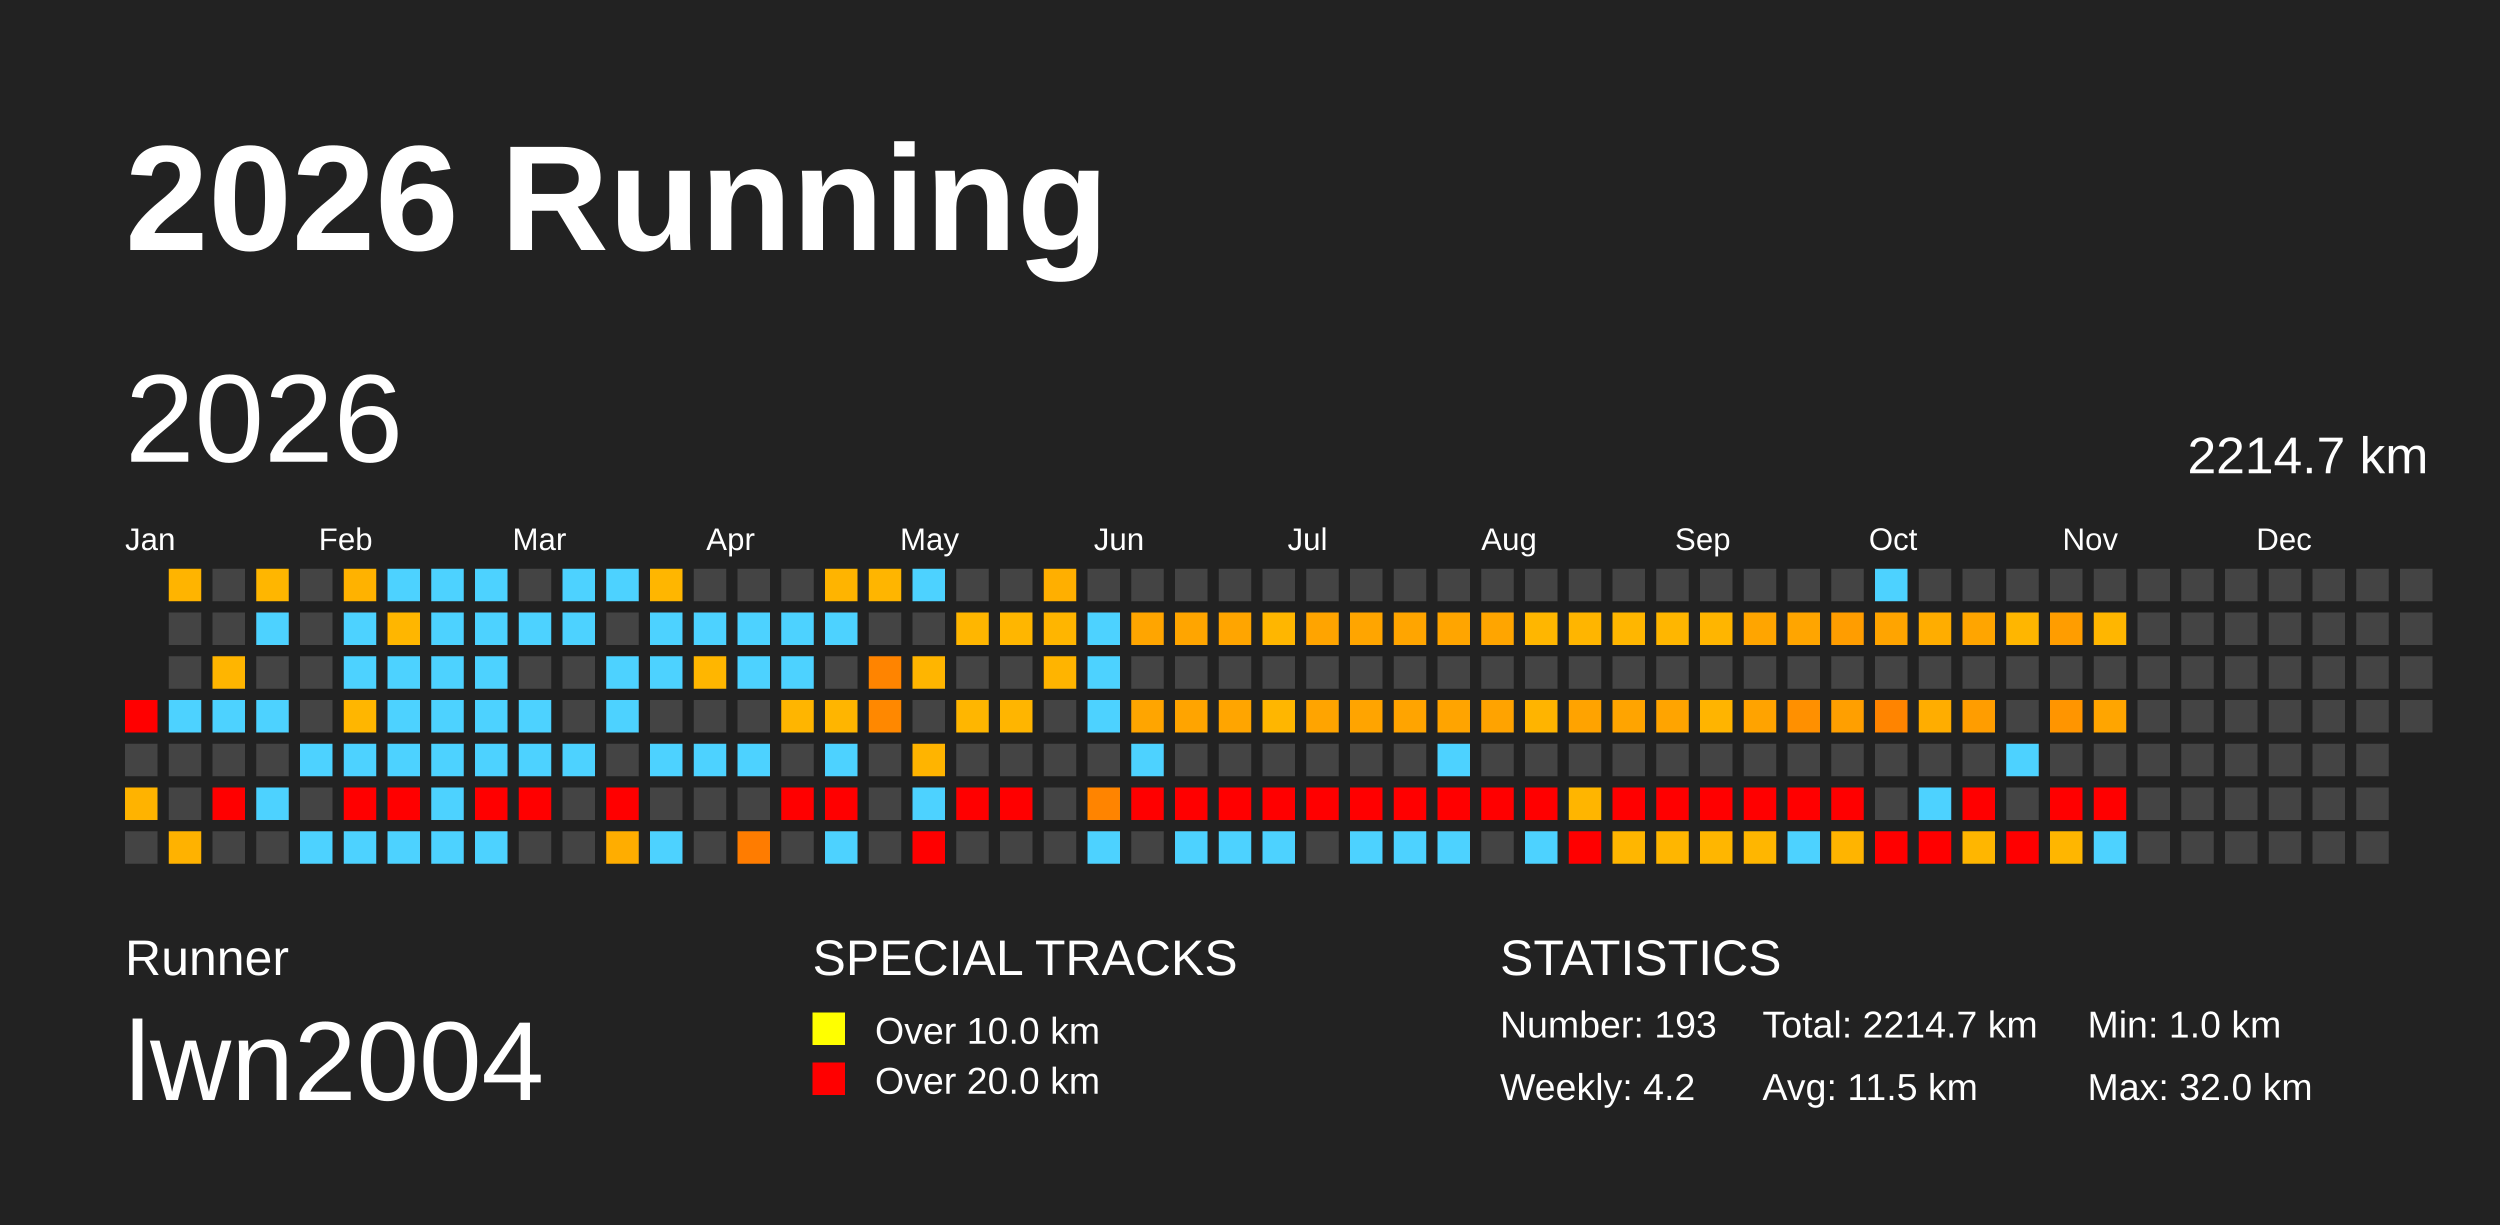
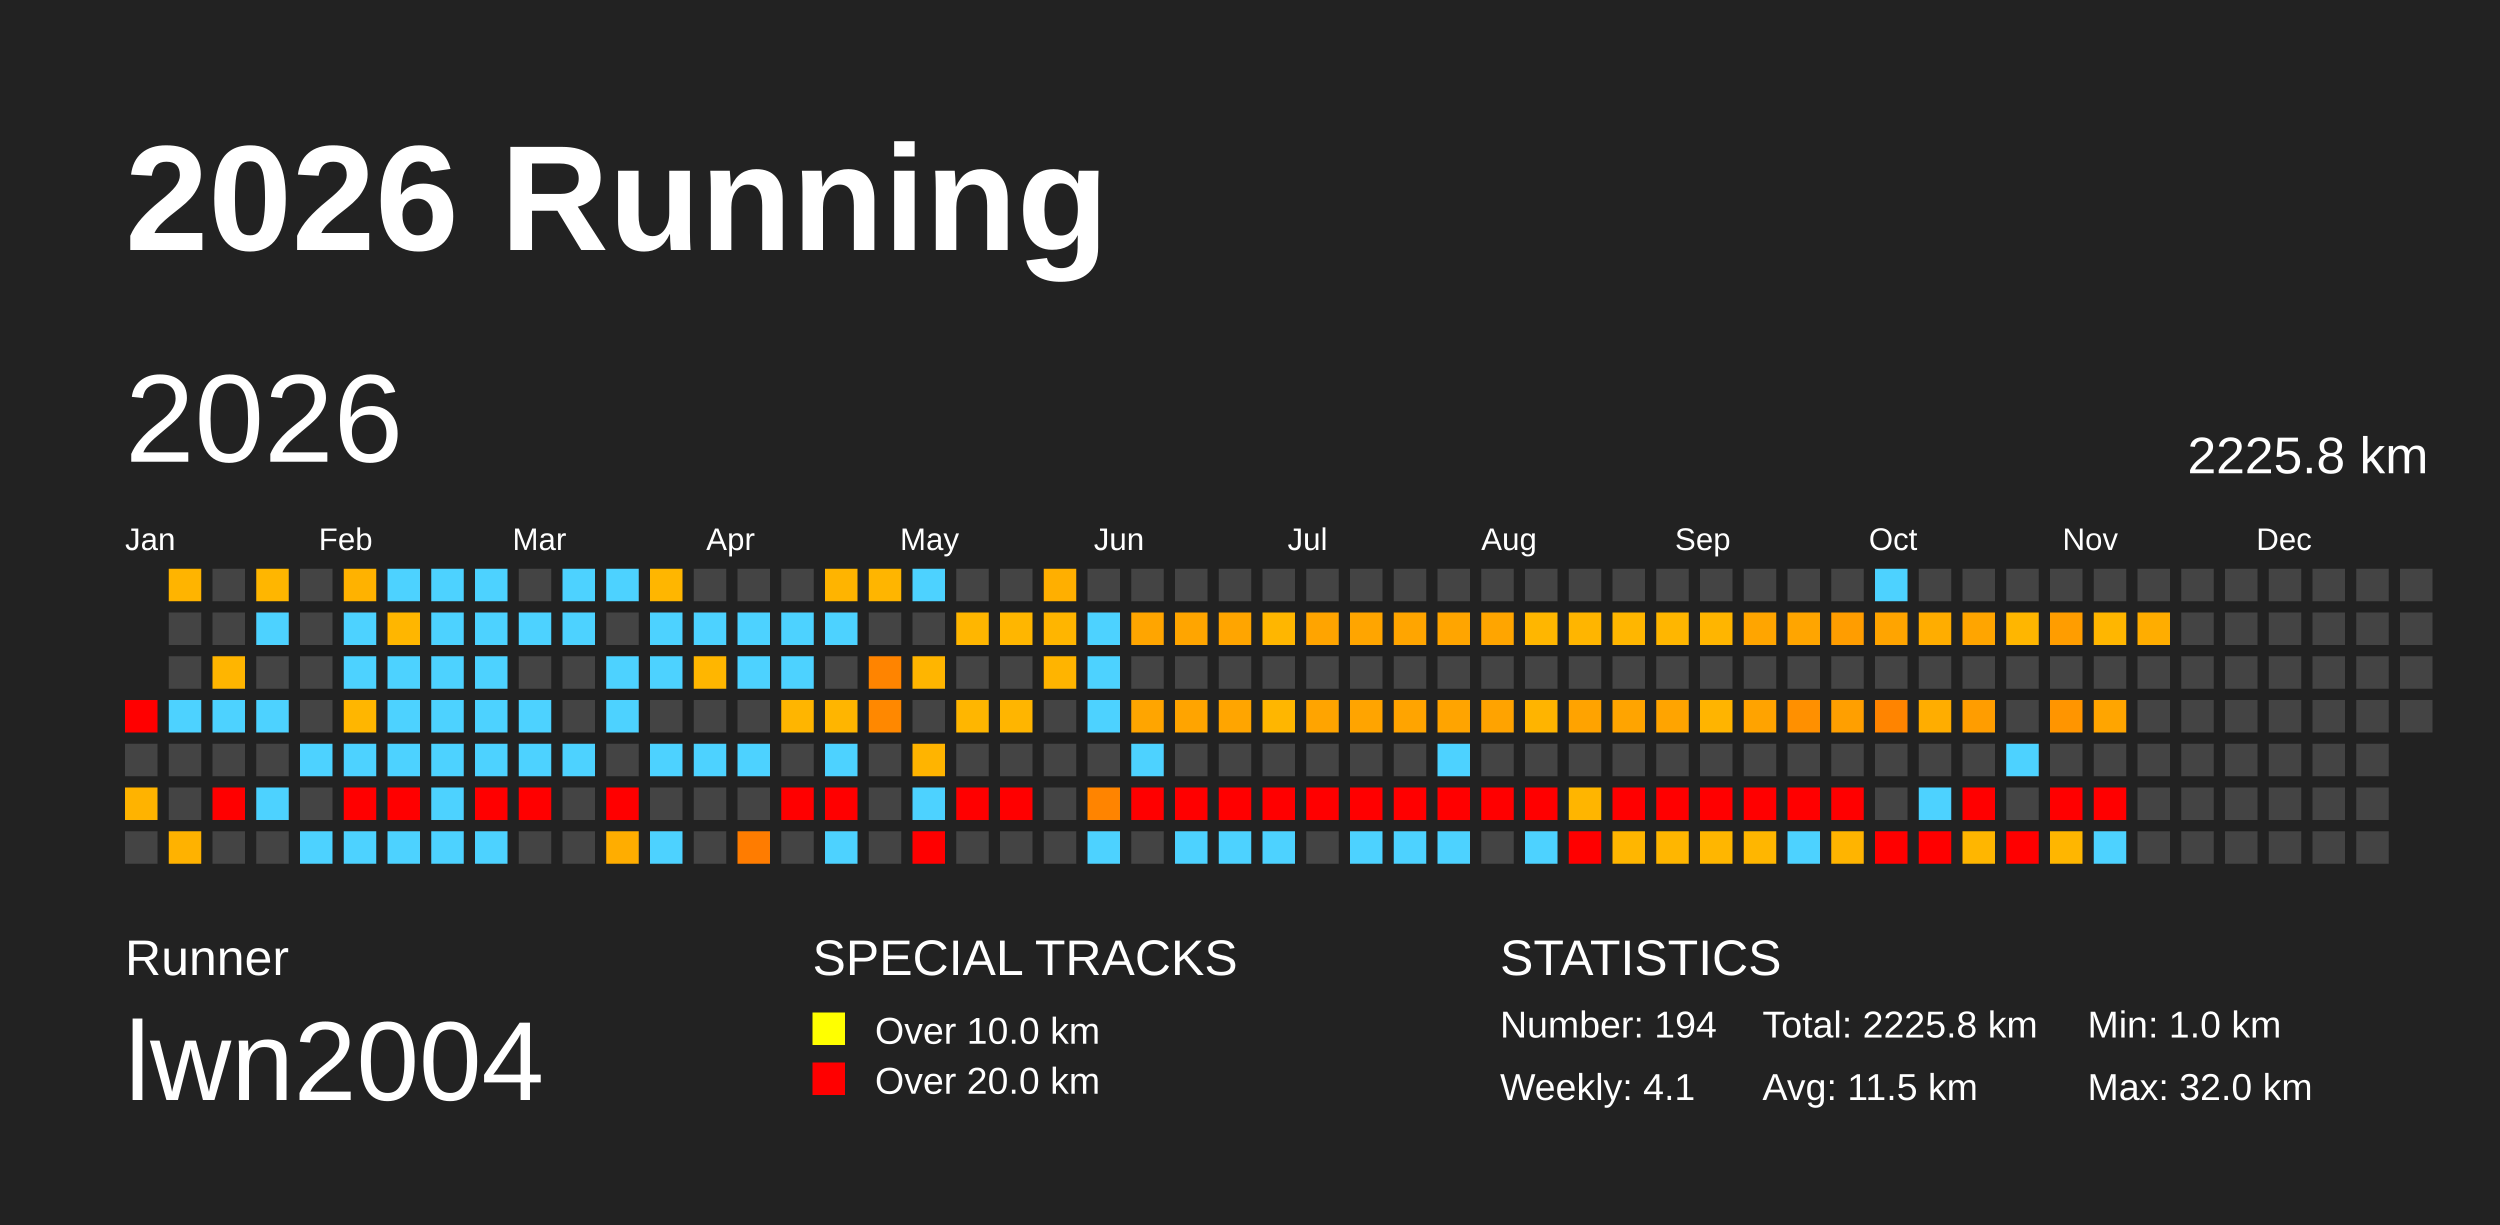
<svg xmlns="http://www.w3.org/2000/svg" baseProfile="full" height="98mm" version="1.1" viewBox="0,0,200,98" width="200mm">
  <defs>
    <pattern height="2" id="indoor-stripe" patternUnits="userSpaceOnUse" width="2">
      <line stroke="white" stroke-opacity="0.45" stroke-width="0.5" x1="0" x2="2" y1="2" y2="0" />
    </pattern>
  </defs>
  <rect fill="#222222" height="98" width="200" x="0" y="0" />
  <text fill="#FFFFFF" style="font-size:12px; font-family:Arial; font-weight:bold;" x="10" y="20">2026 Running</text>
  <text fill="#FFFFFF" style="font-size:4px; font-family:Arial" x="10" y="78">Runner</text>
  <text fill="#FFFFFF" style="font-size:9px; font-family:Arial" x="10" y="88">lwn2004</text>
  <text fill="#FFFFFF" style="font-size:4px; font-family:Arial" x="65" y="78">SPECIAL TRACKS</text>
  <rect fill="yellow" height="2.6" width="2.6" x="65" y="81" />
  <text fill="#FFFFFF" style="font-size:3px; font-family:Arial" x="70" y="83.5">Over 10.0 km</text>
  <rect fill="red" height="2.6" width="2.6" x="65" y="85" />
  <text fill="#FFFFFF" style="font-size:3px; font-family:Arial" x="70" y="87.5">Over 20.0 km</text>
  <text fill="#FFFFFF" style="font-size:4px; font-family:Arial" x="120" y="78">STATISTICS</text>
-   <text fill="#FFFFFF" style="font-size:3px; font-family:Arial" x="120" y="83">Number: 193</text>
-   <text fill="#FFFFFF" style="font-size:3px; font-family:Arial" x="120" y="88">Weekly: 4.2</text>
-   <text fill="#FFFFFF" style="font-size:3px; font-family:Arial" x="141" y="83">Total: 2214.7 km</text>
+   <text fill="#FFFFFF" style="font-size:3px; font-family:Arial" x="120" y="83">Number: 194</text>
+   <text fill="#FFFFFF" style="font-size:3px; font-family:Arial" x="120" y="88">Weekly: 4.1</text>
+   <text fill="#FFFFFF" style="font-size:3px; font-family:Arial" x="141" y="83">Total: 2225.8 km</text>
  <text fill="#FFFFFF" style="font-size:3px; font-family:Arial" x="141" y="88">Avg: 11.5 km</text>
  <text fill="#FFFFFF" style="font-size:3px; font-family:Arial" x="167" y="83">Min: 1.0 km</text>
  <text fill="#FFFFFF" style="font-size:3px; font-family:Arial" x="167" y="88">Max: 32.0 km</text>
  <text dominant-baseline="hanging" fill="#FFFFFF" style="font-size:10.0px; font-family:Arial;" x="10" y="30">2026</text>
-   <text dominant-baseline="hanging" fill="#FFFFFF" style="font-size:4.125px; font-family:Arial;" x="175" y="35">2214.7 km</text>
+   <text dominant-baseline="hanging" fill="#FFFFFF" style="font-size:4.125px; font-family:Arial;" x="175" y="35">2225.8 km</text>
  <text fill="#FFFFFF" style="font-size:2.5px; font-family:Arial" x="10.0" y="44">Jan</text>
  <text fill="#FFFFFF" style="font-size:2.5px; font-family:Arial" x="25.5" y="44">Feb</text>
  <text fill="#FFFFFF" style="font-size:2.5px; font-family:Arial" x="41.0" y="44">Mar</text>
  <text fill="#FFFFFF" style="font-size:2.5px; font-family:Arial" x="56.5" y="44">Apr</text>
  <text fill="#FFFFFF" style="font-size:2.5px; font-family:Arial" x="72.0" y="44">May</text>
  <text fill="#FFFFFF" style="font-size:2.5px; font-family:Arial" x="87.5" y="44">Jun</text>
  <text fill="#FFFFFF" style="font-size:2.5px; font-family:Arial" x="103.0" y="44">Jul</text>
  <text fill="#FFFFFF" style="font-size:2.5px; font-family:Arial" x="118.5" y="44">Aug</text>
  <text fill="#FFFFFF" style="font-size:2.5px; font-family:Arial" x="134.0" y="44">Sep</text>
  <text fill="#FFFFFF" style="font-size:2.5px; font-family:Arial" x="149.5" y="44">Oct</text>
  <text fill="#FFFFFF" style="font-size:2.5px; font-family:Arial" x="165.0" y="44">Nov</text>
  <text fill="#FFFFFF" style="font-size:2.5px; font-family:Arial" x="180.5" y="44">Dec</text>
  <rect fill="red" height="2.6" width="2.6" x="10.0" y="56.0" />
  <rect fill="#444444" height="2.6" width="2.6" x="10.0" y="59.5" />
  <rect fill="#ffb300" height="2.6" width="2.6" x="10.0" y="63.0" />
  <rect fill="#444444" height="2.6" width="2.6" x="10.0" y="66.5" />
  <rect fill="#ffb400" height="2.6" width="2.6" x="13.5" y="45.5" />
  <rect fill="#444444" height="2.6" width="2.6" x="13.5" y="49.0" />
  <rect fill="#444444" height="2.6" width="2.6" x="13.5" y="52.5" />
  <rect fill="#4dd2ff" height="2.6" width="2.6" x="13.5" y="56.0" />
  <rect fill="#444444" height="2.6" width="2.6" x="13.5" y="59.5" />
  <rect fill="#444444" height="2.6" width="2.6" x="13.5" y="63.0" />
  <rect fill="#ffb200" height="2.6" width="2.6" x="13.5" y="66.5" />
  <rect fill="#444444" height="2.6" width="2.6" x="17.0" y="45.5" />
  <rect fill="#444444" height="2.6" width="2.6" x="17.0" y="49.0" />
  <rect fill="#ffb500" height="2.6" width="2.6" x="17.0" y="52.5" />
  <rect fill="#4dd2ff" height="2.6" width="2.6" x="17.0" y="56.0" />
  <rect fill="#444444" height="2.6" width="2.6" x="17.0" y="59.5" />
  <rect fill="red" height="2.6" width="2.6" x="17.0" y="63.0" />
  <rect fill="#444444" height="2.6" width="2.6" x="17.0" y="66.5" />
  <rect fill="#ffb600" height="2.6" width="2.6" x="20.5" y="45.5" />
  <rect fill="#4dd2ff" height="2.6" width="2.6" x="20.5" y="49.0" />
  <rect fill="#444444" height="2.6" width="2.6" x="20.5" y="52.5" />
  <rect fill="#4dd2ff" height="2.6" width="2.6" x="20.5" y="56.0" />
  <rect fill="#444444" height="2.6" width="2.6" x="20.5" y="59.5" />
  <rect fill="#4dd2ff" height="2.6" width="2.6" x="20.5" y="63.0" />
  <rect fill="#444444" height="2.6" width="2.6" x="20.5" y="66.5" />
  <rect fill="#444444" height="2.6" width="2.6" x="24.0" y="45.5" />
  <rect fill="#444444" height="2.6" width="2.6" x="24.0" y="49.0" />
  <rect fill="#444444" height="2.6" width="2.6" x="24.0" y="52.5" />
  <rect fill="#444444" height="2.6" width="2.6" x="24.0" y="56.0" />
  <rect fill="#4dd2ff" height="2.6" width="2.6" x="24.0" y="59.5" />
  <rect fill="#444444" height="2.6" width="2.6" x="24.0" y="63.0" />
  <rect fill="#4dd2ff" height="2.6" width="2.6" x="24.0" y="66.5" />
  <rect fill="#ffb200" height="2.6" width="2.6" x="27.5" y="45.5" />
  <rect fill="#4dd2ff" height="2.6" width="2.6" x="27.5" y="49.0" />
  <rect fill="#4dd2ff" height="2.6" width="2.6" x="27.5" y="52.5" />
  <rect fill="#ffb600" height="2.6" width="2.6" x="27.5" y="56.0" />
  <rect fill="#4dd2ff" height="2.6" width="2.6" x="27.5" y="59.5" />
  <rect fill="red" height="2.6" width="2.6" x="27.5" y="63.0" />
  <rect fill="#4dd2ff" height="2.6" width="2.6" x="27.5" y="66.5" />
  <rect fill="#4dd2ff" height="2.6" width="2.6" x="31.0" y="45.5" />
  <rect fill="#ffb600" height="2.6" width="2.6" x="31.0" y="49.0" />
  <rect fill="#4dd2ff" height="2.6" width="2.6" x="31.0" y="52.5" />
  <rect fill="#4dd2ff" height="2.6" width="2.6" x="31.0" y="56.0" />
  <rect fill="#4dd2ff" height="2.6" width="2.6" x="31.0" y="59.5" />
  <rect fill="red" height="2.6" width="2.6" x="31.0" y="63.0" />
  <rect fill="#4dd2ff" height="2.6" width="2.6" x="31.0" y="66.5" />
  <rect fill="#4dd2ff" height="2.6" width="2.6" x="34.5" y="45.5" />
  <rect fill="#4dd2ff" height="2.6" width="2.6" x="34.5" y="49.0" />
  <rect fill="#4dd2ff" height="2.6" width="2.6" x="34.5" y="52.5" />
  <rect fill="#4dd2ff" height="2.6" width="2.6" x="34.5" y="56.0" />
  <rect fill="#4dd2ff" height="2.6" width="2.6" x="34.5" y="59.5" />
  <rect fill="#4dd2ff" height="2.6" width="2.6" x="34.5" y="63.0" />
  <rect fill="#4dd2ff" height="2.6" width="2.6" x="34.5" y="66.5" />
  <rect fill="#4dd2ff" height="2.6" width="2.6" x="38.0" y="45.5" />
  <rect fill="#4dd2ff" height="2.6" width="2.6" x="38.0" y="49.0" />
  <rect fill="#4dd2ff" height="2.6" width="2.6" x="38.0" y="52.5" />
  <rect fill="#4dd2ff" height="2.6" width="2.6" x="38.0" y="56.0" />
  <rect fill="#4dd2ff" height="2.6" width="2.6" x="38.0" y="59.5" />
  <rect fill="red" height="2.6" width="2.6" x="38.0" y="63.0" />
  <rect fill="#4dd2ff" height="2.6" width="2.6" x="38.0" y="66.5" />
  <rect fill="#444444" height="2.6" width="2.6" x="41.5" y="45.5" />
  <rect fill="#4dd2ff" height="2.6" width="2.6" x="41.5" y="49.0" />
  <rect fill="#444444" height="2.6" width="2.6" x="41.5" y="52.5" />
  <rect fill="#4dd2ff" height="2.6" width="2.6" x="41.5" y="56.0" />
  <rect fill="#4dd2ff" height="2.6" width="2.6" x="41.5" y="59.5" />
  <rect fill="red" height="2.6" width="2.6" x="41.5" y="63.0" />
  <rect fill="#444444" height="2.6" width="2.6" x="41.5" y="66.5" />
  <rect fill="#4dd2ff" height="2.6" width="2.6" x="45.0" y="45.5" />
  <rect fill="#4dd2ff" height="2.6" width="2.6" x="45.0" y="49.0" />
  <rect fill="#444444" height="2.6" width="2.6" x="45.0" y="52.5" />
  <rect fill="#444444" height="2.6" width="2.6" x="45.0" y="56.0" />
  <rect fill="#4dd2ff" height="2.6" width="2.6" x="45.0" y="59.5" />
  <rect fill="#444444" height="2.6" width="2.6" x="45.0" y="63.0" />
  <rect fill="#444444" height="2.6" width="2.6" x="45.0" y="66.5" />
  <rect fill="#4dd2ff" height="2.6" width="2.6" x="48.5" y="45.5" />
  <rect fill="#444444" height="2.6" width="2.6" x="48.5" y="49.0" />
  <rect fill="#4dd2ff" height="2.6" width="2.6" x="48.5" y="52.5" />
  <rect fill="#4dd2ff" height="2.6" width="2.6" x="48.5" y="56.0" />
  <rect fill="#444444" height="2.6" width="2.6" x="48.5" y="59.5" />
  <rect fill="red" height="2.6" width="2.6" x="48.5" y="63.0" />
  <rect fill="#ffad00" height="2.6" width="2.6" x="48.5" y="66.5" />
  <rect fill="#ffb600" height="2.6" width="2.6" x="52.0" y="45.5" />
  <rect fill="#4dd2ff" height="2.6" width="2.6" x="52.0" y="49.0" />
  <rect fill="#4dd2ff" height="2.6" width="2.6" x="52.0" y="52.5" />
  <rect fill="#444444" height="2.6" width="2.6" x="52.0" y="56.0" />
  <rect fill="#4dd2ff" height="2.6" width="2.6" x="52.0" y="59.5" />
  <rect fill="#444444" height="2.6" width="2.6" x="52.0" y="63.0" />
  <rect fill="#4dd2ff" height="2.6" width="2.6" x="52.0" y="66.5" />
  <rect fill="#444444" height="2.6" width="2.6" x="55.5" y="45.5" />
  <rect fill="#4dd2ff" height="2.6" width="2.6" x="55.5" y="49.0" />
  <rect fill="#ffb600" height="2.6" width="2.6" x="55.5" y="52.5" />
  <rect fill="#444444" height="2.6" width="2.6" x="55.5" y="56.0" />
  <rect fill="#4dd2ff" height="2.6" width="2.6" x="55.5" y="59.5" />
  <rect fill="#444444" height="2.6" width="2.6" x="55.5" y="63.0" />
  <rect fill="#444444" height="2.6" width="2.6" x="55.5" y="66.5" />
  <rect fill="#444444" height="2.6" width="2.6" x="59.0" y="45.5" />
  <rect fill="#4dd2ff" height="2.6" width="2.6" x="59.0" y="49.0" />
  <rect fill="#4dd2ff" height="2.6" width="2.6" x="59.0" y="52.5" />
  <rect fill="#444444" height="2.6" width="2.6" x="59.0" y="56.0" />
  <rect fill="#4dd2ff" height="2.6" width="2.6" x="59.0" y="59.5" />
  <rect fill="#444444" height="2.6" width="2.6" x="59.0" y="63.0" />
  <rect fill="#ff7c00" height="2.6" width="2.6" x="59.0" y="66.5" />
  <rect fill="#444444" height="2.6" width="2.6" x="62.5" y="45.5" />
  <rect fill="#4dd2ff" height="2.6" width="2.6" x="62.5" y="49.0" />
  <rect fill="#4dd2ff" height="2.6" width="2.6" x="62.5" y="52.5" />
  <rect fill="#ffb500" height="2.6" width="2.6" x="62.5" y="56.0" />
  <rect fill="#444444" height="2.6" width="2.6" x="62.5" y="59.5" />
  <rect fill="red" height="2.6" width="2.6" x="62.5" y="63.0" />
  <rect fill="#444444" height="2.6" width="2.6" x="62.5" y="66.5" />
  <rect fill="#ffb400" height="2.6" width="2.6" x="66.0" y="45.5" />
  <rect fill="#4dd2ff" height="2.6" width="2.6" x="66.0" y="49.0" />
  <rect fill="#444444" height="2.6" width="2.6" x="66.0" y="52.5" />
  <rect fill="#ffb500" height="2.6" width="2.6" x="66.0" y="56.0" />
  <rect fill="#4dd2ff" height="2.6" width="2.6" x="66.0" y="59.5" />
  <rect fill="red" height="2.6" width="2.6" x="66.0" y="63.0" />
  <rect fill="#4dd2ff" height="2.6" width="2.6" x="66.0" y="66.5" />
  <rect fill="#ffb500" height="2.6" width="2.6" x="69.5" y="45.5" />
  <rect fill="#444444" height="2.6" width="2.6" x="69.5" y="49.0" />
  <rect fill="#ff8400" height="2.6" width="2.6" x="69.5" y="52.5" />
  <rect fill="#ff8800" height="2.6" width="2.6" x="69.5" y="56.0" />
  <rect fill="#444444" height="2.6" width="2.6" x="69.5" y="59.5" />
  <rect fill="#444444" height="2.6" width="2.6" x="69.5" y="63.0" />
  <rect fill="#444444" height="2.6" width="2.6" x="69.5" y="66.5" />
  <rect fill="#4dd2ff" height="2.6" width="2.6" x="73.0" y="45.5" />
  <rect fill="#444444" height="2.6" width="2.6" x="73.0" y="49.0" />
  <rect fill="#ffb500" height="2.6" width="2.6" x="73.0" y="52.5" />
  <rect fill="#444444" height="2.6" width="2.6" x="73.0" y="56.0" />
  <rect fill="#ffb400" height="2.6" width="2.6" x="73.0" y="59.5" />
  <rect fill="#4dd2ff" height="2.6" width="2.6" x="73.0" y="63.0" />
  <rect fill="red" height="2.6" width="2.6" x="73.0" y="66.5" />
  <rect fill="#444444" height="2.6" width="2.6" x="76.5" y="45.5" />
  <rect fill="#ffb600" height="2.6" width="2.6" x="76.5" y="49.0" />
  <rect fill="#444444" height="2.6" width="2.6" x="76.5" y="52.5" />
  <rect fill="#ffb600" height="2.6" width="2.6" x="76.5" y="56.0" />
  <rect fill="#444444" height="2.6" width="2.6" x="76.5" y="59.5" />
  <rect fill="red" height="2.6" width="2.6" x="76.5" y="63.0" />
  <rect fill="#444444" height="2.6" width="2.6" x="76.5" y="66.5" />
  <rect fill="#444444" height="2.6" width="2.6" x="80.0" y="45.5" />
  <rect fill="#ffb600" height="2.6" width="2.6" x="80.0" y="49.0" />
  <rect fill="#444444" height="2.6" width="2.6" x="80.0" y="52.5" />
  <rect fill="#ffb500" height="2.6" width="2.6" x="80.0" y="56.0" />
  <rect fill="#444444" height="2.6" width="2.6" x="80.0" y="59.5" />
  <rect fill="red" height="2.6" width="2.6" x="80.0" y="63.0" />
  <rect fill="#444444" height="2.6" width="2.6" x="80.0" y="66.5" />
  <rect fill="#ffaf00" height="2.6" width="2.6" x="83.5" y="45.5" />
  <rect fill="#ffb500" height="2.6" width="2.6" x="83.5" y="49.0" />
  <rect fill="#ffb400" height="2.6" width="2.6" x="83.5" y="52.5" />
  <rect fill="#444444" height="2.6" width="2.6" x="83.5" y="56.0" />
  <rect fill="#444444" height="2.6" width="2.6" x="83.5" y="59.5" />
  <rect fill="#444444" height="2.6" width="2.6" x="83.5" y="63.0" />
  <rect fill="#444444" height="2.6" width="2.6" x="83.5" y="66.5" />
  <rect fill="#444444" height="2.6" width="2.6" x="87.0" y="45.5" />
  <rect fill="#4dd2ff" height="2.6" width="2.6" x="87.0" y="49.0" />
  <rect fill="#4dd2ff" height="2.6" width="2.6" x="87.0" y="52.5" />
  <rect fill="#4dd2ff" height="2.6" width="2.6" x="87.0" y="56.0" />
  <rect fill="#444444" height="2.6" width="2.6" x="87.0" y="59.5" />
  <rect fill="#ff8400" height="2.6" width="2.6" x="87.0" y="63.0" />
  <rect fill="#4dd2ff" height="2.6" width="2.6" x="87.0" y="66.5" />
  <rect fill="#444444" height="2.6" width="2.6" x="90.5" y="45.5" />
  <rect fill="#ffa500" height="2.6" width="2.6" x="90.5" y="49.0" />
  <rect fill="#444444" height="2.6" width="2.6" x="90.5" y="52.5" />
  <rect fill="#ffa500" height="2.6" width="2.6" x="90.5" y="56.0" />
  <rect fill="#4dd2ff" height="2.6" width="2.6" x="90.5" y="59.5" />
  <rect fill="red" height="2.6" width="2.6" x="90.5" y="63.0" />
  <rect fill="#444444" height="2.6" width="2.6" x="90.5" y="66.5" />
  <rect fill="#444444" height="2.6" width="2.6" x="94.0" y="45.5" />
  <rect fill="#ffa500" height="2.6" width="2.6" x="94.0" y="49.0" />
  <rect fill="#444444" height="2.6" width="2.6" x="94.0" y="52.5" />
  <rect fill="#ffa400" height="2.6" width="2.6" x="94.0" y="56.0" />
  <rect fill="#444444" height="2.6" width="2.6" x="94.0" y="59.5" />
  <rect fill="red" height="2.6" width="2.6" x="94.0" y="63.0" />
  <rect fill="#4dd2ff" height="2.6" width="2.6" x="94.0" y="66.5" />
  <rect fill="#444444" height="2.6" width="2.6" x="97.5" y="45.5" />
  <rect fill="#ffa500" height="2.6" width="2.6" x="97.5" y="49.0" />
  <rect fill="#444444" height="2.6" width="2.6" x="97.5" y="52.5" />
  <rect fill="#ffa500" height="2.6" width="2.6" x="97.5" y="56.0" />
  <rect fill="#444444" height="2.6" width="2.6" x="97.5" y="59.5" />
  <rect fill="red" height="2.6" width="2.6" x="97.5" y="63.0" />
  <rect fill="#4dd2ff" height="2.6" width="2.6" x="97.5" y="66.5" />
  <rect fill="#444444" height="2.6" width="2.6" x="101.0" y="45.5" />
  <rect fill="#ffb600" height="2.6" width="2.6" x="101.0" y="49.0" />
  <rect fill="#444444" height="2.6" width="2.6" x="101.0" y="52.5" />
  <rect fill="#ffb600" height="2.6" width="2.6" x="101.0" y="56.0" />
  <rect fill="#444444" height="2.6" width="2.6" x="101.0" y="59.5" />
  <rect fill="red" height="2.6" width="2.6" x="101.0" y="63.0" />
  <rect fill="#4dd2ff" height="2.6" width="2.6" x="101.0" y="66.5" />
  <rect fill="#444444" height="2.6" width="2.6" x="104.5" y="45.5" />
  <rect fill="#ffa400" height="2.6" width="2.6" x="104.5" y="49.0" />
  <rect fill="#444444" height="2.6" width="2.6" x="104.5" y="52.5" />
  <rect fill="#ffa400" height="2.6" width="2.6" x="104.5" y="56.0" />
  <rect fill="#444444" height="2.6" width="2.6" x="104.5" y="59.5" />
  <rect fill="red" height="2.6" width="2.6" x="104.5" y="63.0" />
  <rect fill="#444444" height="2.6" width="2.6" x="104.5" y="66.5" />
  <rect fill="#444444" height="2.6" width="2.6" x="108.0" y="45.5" />
  <rect fill="#ffa500" height="2.6" width="2.6" x="108.0" y="49.0" />
  <rect fill="#444444" height="2.6" width="2.6" x="108.0" y="52.5" />
  <rect fill="#ffa400" height="2.6" width="2.6" x="108.0" y="56.0" />
  <rect fill="#444444" height="2.6" width="2.6" x="108.0" y="59.5" />
  <rect fill="red" height="2.6" width="2.6" x="108.0" y="63.0" />
  <rect fill="#4dd2ff" height="2.6" width="2.6" x="108.0" y="66.5" />
  <rect fill="#444444" height="2.6" width="2.6" x="111.5" y="45.5" />
  <rect fill="#ffa500" height="2.6" width="2.6" x="111.5" y="49.0" />
  <rect fill="#444444" height="2.6" width="2.6" x="111.5" y="52.5" />
  <rect fill="#ffa400" height="2.6" width="2.6" x="111.5" y="56.0" />
  <rect fill="#444444" height="2.6" width="2.6" x="111.5" y="59.5" />
  <rect fill="red" height="2.6" width="2.6" x="111.5" y="63.0" />
  <rect fill="#4dd2ff" height="2.6" width="2.6" x="111.5" y="66.5" />
  <rect fill="#444444" height="2.6" width="2.6" x="115.0" y="45.5" />
  <rect fill="#ffa500" height="2.6" width="2.6" x="115.0" y="49.0" />
  <rect fill="#444444" height="2.6" width="2.6" x="115.0" y="52.5" />
  <rect fill="#ffa400" height="2.6" width="2.6" x="115.0" y="56.0" />
  <rect fill="#4dd2ff" height="2.6" width="2.6" x="115.0" y="59.5" />
  <rect fill="red" height="2.6" width="2.6" x="115.0" y="63.0" />
  <rect fill="#4dd2ff" height="2.6" width="2.6" x="115.0" y="66.5" />
  <rect fill="#444444" height="2.6" width="2.6" x="118.5" y="45.5" />
  <rect fill="#ffa500" height="2.6" width="2.6" x="118.5" y="49.0" />
  <rect fill="#444444" height="2.6" width="2.6" x="118.5" y="52.5" />
  <rect fill="#ffa300" height="2.6" width="2.6" x="118.5" y="56.0" />
  <rect fill="#444444" height="2.6" width="2.6" x="118.5" y="59.5" />
  <rect fill="red" height="2.6" width="2.6" x="118.5" y="63.0" />
  <rect fill="#444444" height="2.6" width="2.6" x="118.5" y="66.5" />
  <rect fill="#444444" height="2.6" width="2.6" x="122.0" y="45.5" />
  <rect fill="#ffb600" height="2.6" width="2.6" x="122.0" y="49.0" />
  <rect fill="#444444" height="2.6" width="2.6" x="122.0" y="52.5" />
  <rect fill="#ffb400" height="2.6" width="2.6" x="122.0" y="56.0" />
  <rect fill="#444444" height="2.6" width="2.6" x="122.0" y="59.5" />
  <rect fill="red" height="2.6" width="2.6" x="122.0" y="63.0" />
  <rect fill="#4dd2ff" height="2.6" width="2.6" x="122.0" y="66.5" />
  <rect fill="#444444" height="2.6" width="2.6" x="125.5" y="45.5" />
  <rect fill="#ffb500" height="2.6" width="2.6" x="125.5" y="49.0" />
  <rect fill="#444444" height="2.6" width="2.6" x="125.5" y="52.5" />
  <rect fill="#ffa300" height="2.6" width="2.6" x="125.5" y="56.0" />
  <rect fill="#444444" height="2.6" width="2.6" x="125.5" y="59.5" />
  <rect fill="#ffb500" height="2.6" width="2.6" x="125.5" y="63.0" />
  <rect fill="red" height="2.6" width="2.6" x="125.5" y="66.5" />
  <rect fill="#444444" height="2.6" width="2.6" x="129.0" y="45.5" />
  <rect fill="#ffb600" height="2.6" width="2.6" x="129.0" y="49.0" />
  <rect fill="#444444" height="2.6" width="2.6" x="129.0" y="52.5" />
  <rect fill="#ffa400" height="2.6" width="2.6" x="129.0" y="56.0" />
  <rect fill="#444444" height="2.6" width="2.6" x="129.0" y="59.5" />
  <rect fill="red" height="2.6" width="2.6" x="129.0" y="63.0" />
  <rect fill="#ffb600" height="2.6" width="2.6" x="129.0" y="66.5" />
  <rect fill="#444444" height="2.6" width="2.6" x="132.5" y="45.5" />
  <rect fill="#ffb600" height="2.6" width="2.6" x="132.5" y="49.0" />
  <rect fill="#444444" height="2.6" width="2.6" x="132.5" y="52.5" />
  <rect fill="#ffa400" height="2.6" width="2.6" x="132.5" y="56.0" />
  <rect fill="#444444" height="2.6" width="2.6" x="132.5" y="59.5" />
  <rect fill="red" height="2.6" width="2.6" x="132.5" y="63.0" />
  <rect fill="#ffb600" height="2.6" width="2.6" x="132.5" y="66.5" />
  <rect fill="#444444" height="2.6" width="2.6" x="136.0" y="45.5" />
  <rect fill="#ffb500" height="2.6" width="2.6" x="136.0" y="49.0" />
  <rect fill="#444444" height="2.6" width="2.6" x="136.0" y="52.5" />
  <rect fill="#ffb400" height="2.6" width="2.6" x="136.0" y="56.0" />
  <rect fill="#444444" height="2.6" width="2.6" x="136.0" y="59.5" />
  <rect fill="red" height="2.6" width="2.6" x="136.0" y="63.0" />
  <rect fill="#ffb600" height="2.6" width="2.6" x="136.0" y="66.5" />
  <rect fill="#444444" height="2.6" width="2.6" x="139.5" y="45.5" />
  <rect fill="#ffa500" height="2.6" width="2.6" x="139.5" y="49.0" />
  <rect fill="#444444" height="2.6" width="2.6" x="139.5" y="52.5" />
  <rect fill="#ffa300" height="2.6" width="2.6" x="139.5" y="56.0" />
  <rect fill="#444444" height="2.6" width="2.6" x="139.5" y="59.5" />
  <rect fill="red" height="2.6" width="2.6" x="139.5" y="63.0" />
  <rect fill="#ffb600" height="2.6" width="2.6" x="139.5" y="66.5" />
  <rect fill="#444444" height="2.6" width="2.6" x="143.0" y="45.5" />
  <rect fill="#ffa500" height="2.6" width="2.6" x="143.0" y="49.0" />
  <rect fill="#444444" height="2.6" width="2.6" x="143.0" y="52.5" />
  <rect fill="#ff9000" height="2.6" width="2.6" x="143.0" y="56.0" />
  <rect fill="#444444" height="2.6" width="2.6" x="143.0" y="59.5" />
  <rect fill="red" height="2.6" width="2.6" x="143.0" y="63.0" />
  <rect fill="#4dd2ff" height="2.6" width="2.6" x="143.0" y="66.5" />
  <rect fill="#444444" height="2.6" width="2.6" x="146.5" y="45.5" />
  <rect fill="#ff9d00" height="2.6" width="2.6" x="146.5" y="49.0" />
  <rect fill="#444444" height="2.6" width="2.6" x="146.5" y="52.5" />
  <rect fill="#ff9f00" height="2.6" width="2.6" x="146.5" y="56.0" />
  <rect fill="#444444" height="2.6" width="2.6" x="146.5" y="59.5" />
  <rect fill="red" height="2.6" width="2.6" x="146.5" y="63.0" />
  <rect fill="#ffb400" height="2.6" width="2.6" x="146.5" y="66.5" />
  <rect fill="#4dd2ff" height="2.6" width="2.6" x="150.0" y="45.5" />
  <rect fill="#ffa400" height="2.6" width="2.6" x="150.0" y="49.0" />
  <rect fill="#444444" height="2.6" width="2.6" x="150.0" y="52.5" />
  <rect fill="#ff8400" height="2.6" width="2.6" x="150.0" y="56.0" />
  <rect fill="#444444" height="2.6" width="2.6" x="150.0" y="59.5" />
  <rect fill="#444444" height="2.6" width="2.6" x="150.0" y="63.0" />
  <rect fill="red" height="2.6" width="2.6" x="150.0" y="66.5" />
  <rect fill="#444444" height="2.6" width="2.6" x="153.5" y="45.5" />
  <rect fill="#ffad00" height="2.6" width="2.6" x="153.5" y="49.0" />
  <rect fill="#444444" height="2.6" width="2.6" x="153.5" y="52.5" />
  <rect fill="#ffad00" height="2.6" width="2.6" x="153.5" y="56.0" />
  <rect fill="#444444" height="2.6" width="2.6" x="153.5" y="59.5" />
  <rect fill="#4dd2ff" height="2.6" width="2.6" x="153.5" y="63.0" />
  <rect fill="red" height="2.6" width="2.6" x="153.5" y="66.5" />
  <rect fill="#444444" height="2.6" width="2.6" x="157.0" y="45.5" />
  <rect fill="#ffa500" height="2.6" width="2.6" x="157.0" y="49.0" />
  <rect fill="#444444" height="2.6" width="2.6" x="157.0" y="52.5" />
  <rect fill="#ff9d00" height="2.6" width="2.6" x="157.0" y="56.0" />
  <rect fill="#444444" height="2.6" width="2.6" x="157.0" y="59.5" />
  <rect fill="red" height="2.6" width="2.6" x="157.0" y="63.0" />
  <rect fill="#ffb600" height="2.6" width="2.6" x="157.0" y="66.5" />
  <rect fill="#444444" height="2.6" width="2.6" x="160.5" y="45.5" />
  <rect fill="#ffb600" height="2.6" width="2.6" x="160.5" y="49.0" />
  <rect fill="#444444" height="2.6" width="2.6" x="160.5" y="52.5" />
  <rect fill="#444444" height="2.6" width="2.6" x="160.5" y="56.0" />
  <rect fill="#4dd2ff" height="2.6" width="2.6" x="160.5" y="59.5" />
  <rect fill="#444444" height="2.6" width="2.6" x="160.5" y="63.0" />
  <rect fill="red" height="2.6" width="2.6" x="160.5" y="66.5" />
  <rect fill="#444444" height="2.6" width="2.6" x="164.0" y="45.5" />
  <rect fill="#ff9d00" height="2.6" width="2.6" x="164.0" y="49.0" />
  <rect fill="#444444" height="2.6" width="2.6" x="164.0" y="52.5" />
  <rect fill="#ff9500" height="2.6" width="2.6" x="164.0" y="56.0" />
  <rect fill="#444444" height="2.6" width="2.6" x="164.0" y="59.5" />
  <rect fill="red" height="2.6" width="2.6" x="164.0" y="63.0" />
  <rect fill="#ffb600" height="2.6" width="2.6" x="164.0" y="66.5" />
  <rect fill="#444444" height="2.6" width="2.6" x="167.5" y="45.5" />
  <rect fill="#ffb600" height="2.6" width="2.6" x="167.5" y="49.0" />
  <rect fill="#444444" height="2.6" width="2.6" x="167.5" y="52.5" />
  <rect fill="#ffa500" height="2.6" width="2.6" x="167.5" y="56.0" />
  <rect fill="#444444" height="2.6" width="2.6" x="167.5" y="59.5" />
  <rect fill="red" height="2.6" width="2.6" x="167.5" y="63.0" />
  <rect fill="#4dd2ff" height="2.6" width="2.6" x="167.5" y="66.5" />
  <rect fill="#444444" height="2.6" width="2.6" x="171.0" y="45.5" />
-   <rect fill="#444444" height="2.6" width="2.6" x="171.0" y="49.0" />
+   <rect fill="#ffad00" height="2.6" width="2.6" x="171.0" y="49.0" />
  <rect fill="#444444" height="2.6" width="2.6" x="171.0" y="52.5" />
  <rect fill="#444444" height="2.6" width="2.6" x="171.0" y="56.0" />
  <rect fill="#444444" height="2.6" width="2.6" x="171.0" y="59.5" />
  <rect fill="#444444" height="2.6" width="2.6" x="171.0" y="63.0" />
  <rect fill="#444444" height="2.6" width="2.6" x="171.0" y="66.5" />
  <rect fill="#444444" height="2.6" width="2.6" x="174.5" y="45.5" />
  <rect fill="#444444" height="2.6" width="2.6" x="174.5" y="49.0" />
  <rect fill="#444444" height="2.6" width="2.6" x="174.5" y="52.5" />
  <rect fill="#444444" height="2.6" width="2.6" x="174.5" y="56.0" />
  <rect fill="#444444" height="2.6" width="2.6" x="174.5" y="59.5" />
  <rect fill="#444444" height="2.6" width="2.6" x="174.5" y="63.0" />
  <rect fill="#444444" height="2.6" width="2.6" x="174.5" y="66.5" />
  <rect fill="#444444" height="2.6" width="2.6" x="178.0" y="45.5" />
  <rect fill="#444444" height="2.6" width="2.6" x="178.0" y="49.0" />
  <rect fill="#444444" height="2.6" width="2.6" x="178.0" y="52.5" />
  <rect fill="#444444" height="2.6" width="2.6" x="178.0" y="56.0" />
  <rect fill="#444444" height="2.6" width="2.6" x="178.0" y="59.5" />
  <rect fill="#444444" height="2.6" width="2.6" x="178.0" y="63.0" />
  <rect fill="#444444" height="2.6" width="2.6" x="178.0" y="66.5" />
  <rect fill="#444444" height="2.6" width="2.6" x="181.5" y="45.5" />
  <rect fill="#444444" height="2.6" width="2.6" x="181.5" y="49.0" />
  <rect fill="#444444" height="2.6" width="2.6" x="181.5" y="52.5" />
  <rect fill="#444444" height="2.6" width="2.6" x="181.5" y="56.0" />
  <rect fill="#444444" height="2.6" width="2.6" x="181.5" y="59.5" />
  <rect fill="#444444" height="2.6" width="2.6" x="181.5" y="63.0" />
  <rect fill="#444444" height="2.6" width="2.6" x="181.5" y="66.5" />
  <rect fill="#444444" height="2.6" width="2.6" x="185.0" y="45.5" />
  <rect fill="#444444" height="2.6" width="2.6" x="185.0" y="49.0" />
  <rect fill="#444444" height="2.6" width="2.6" x="185.0" y="52.5" />
  <rect fill="#444444" height="2.6" width="2.6" x="185.0" y="56.0" />
  <rect fill="#444444" height="2.6" width="2.6" x="185.0" y="59.5" />
  <rect fill="#444444" height="2.6" width="2.6" x="185.0" y="63.0" />
  <rect fill="#444444" height="2.6" width="2.6" x="185.0" y="66.5" />
  <rect fill="#444444" height="2.6" width="2.6" x="188.5" y="45.5" />
  <rect fill="#444444" height="2.6" width="2.6" x="188.5" y="49.0" />
  <rect fill="#444444" height="2.6" width="2.6" x="188.5" y="52.5" />
  <rect fill="#444444" height="2.6" width="2.6" x="188.5" y="56.0" />
  <rect fill="#444444" height="2.6" width="2.6" x="188.5" y="59.5" />
  <rect fill="#444444" height="2.6" width="2.6" x="188.5" y="63.0" />
  <rect fill="#444444" height="2.6" width="2.6" x="188.5" y="66.5" />
  <rect fill="#444444" height="2.6" width="2.6" x="192.0" y="45.5" />
  <rect fill="#444444" height="2.6" width="2.6" x="192.0" y="49.0" />
  <rect fill="#444444" height="2.6" width="2.6" x="192.0" y="52.5" />
  <rect fill="#444444" height="2.6" width="2.6" x="192.0" y="56.0" />
</svg>
